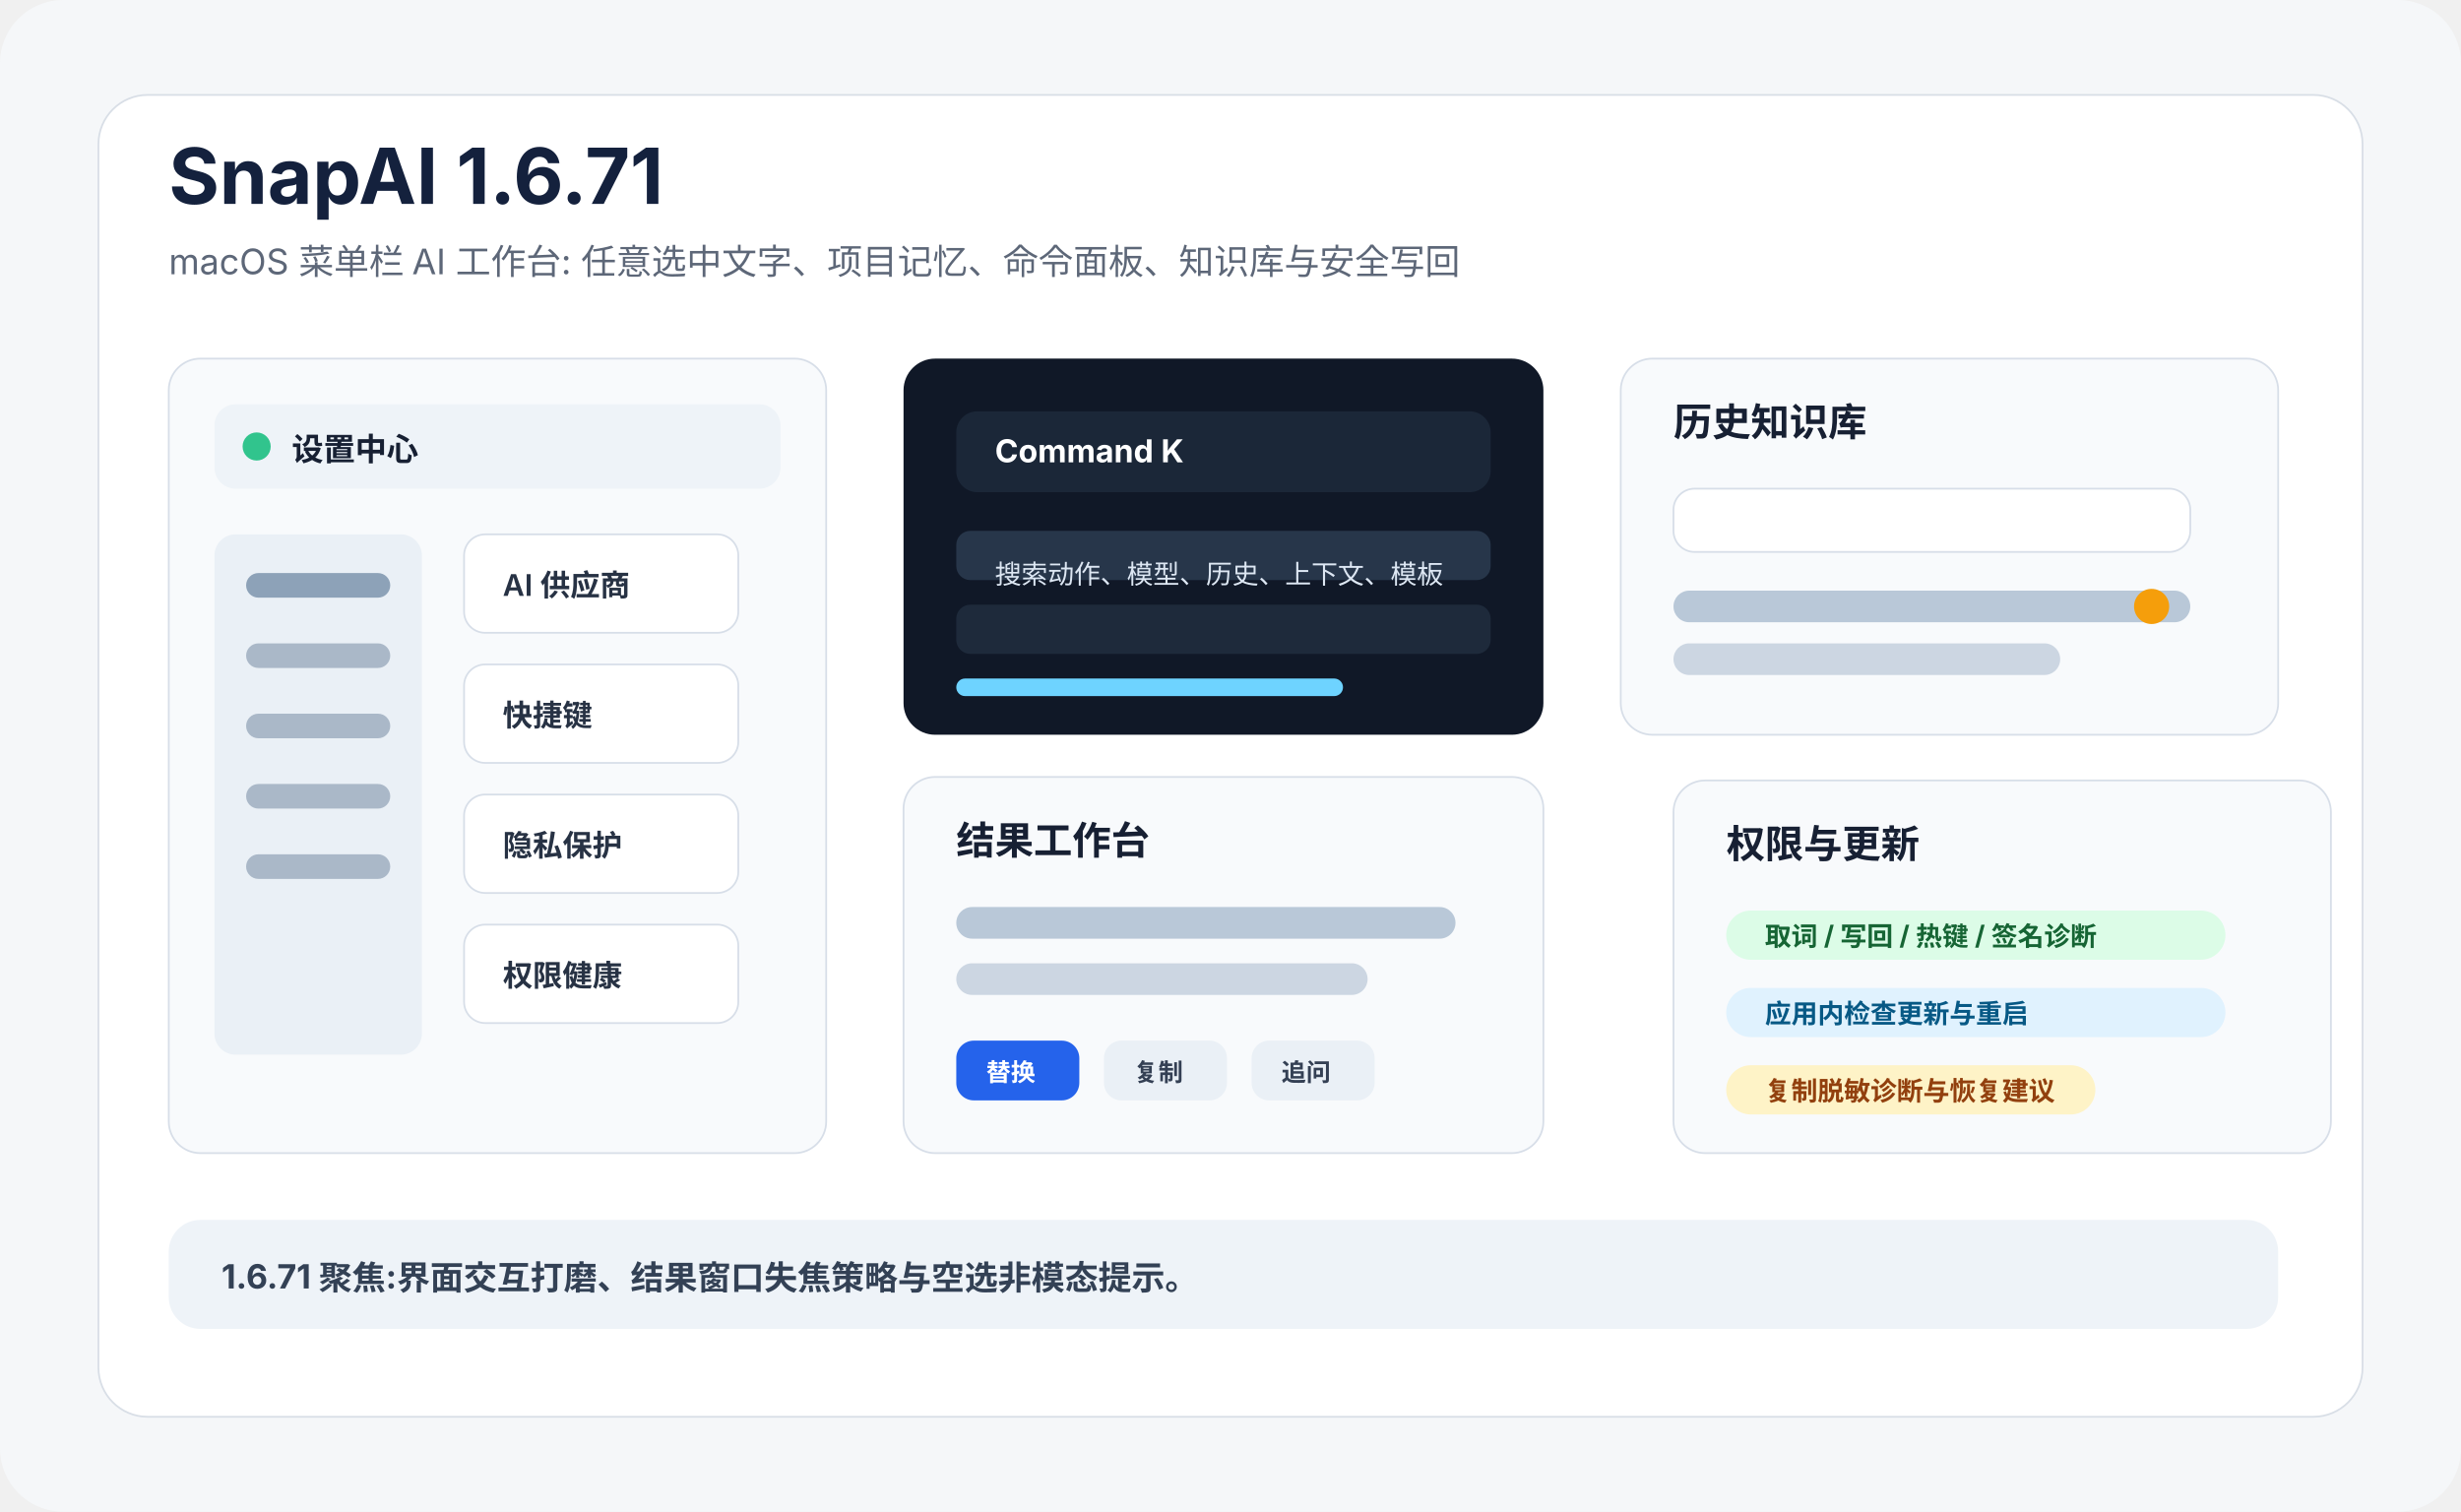
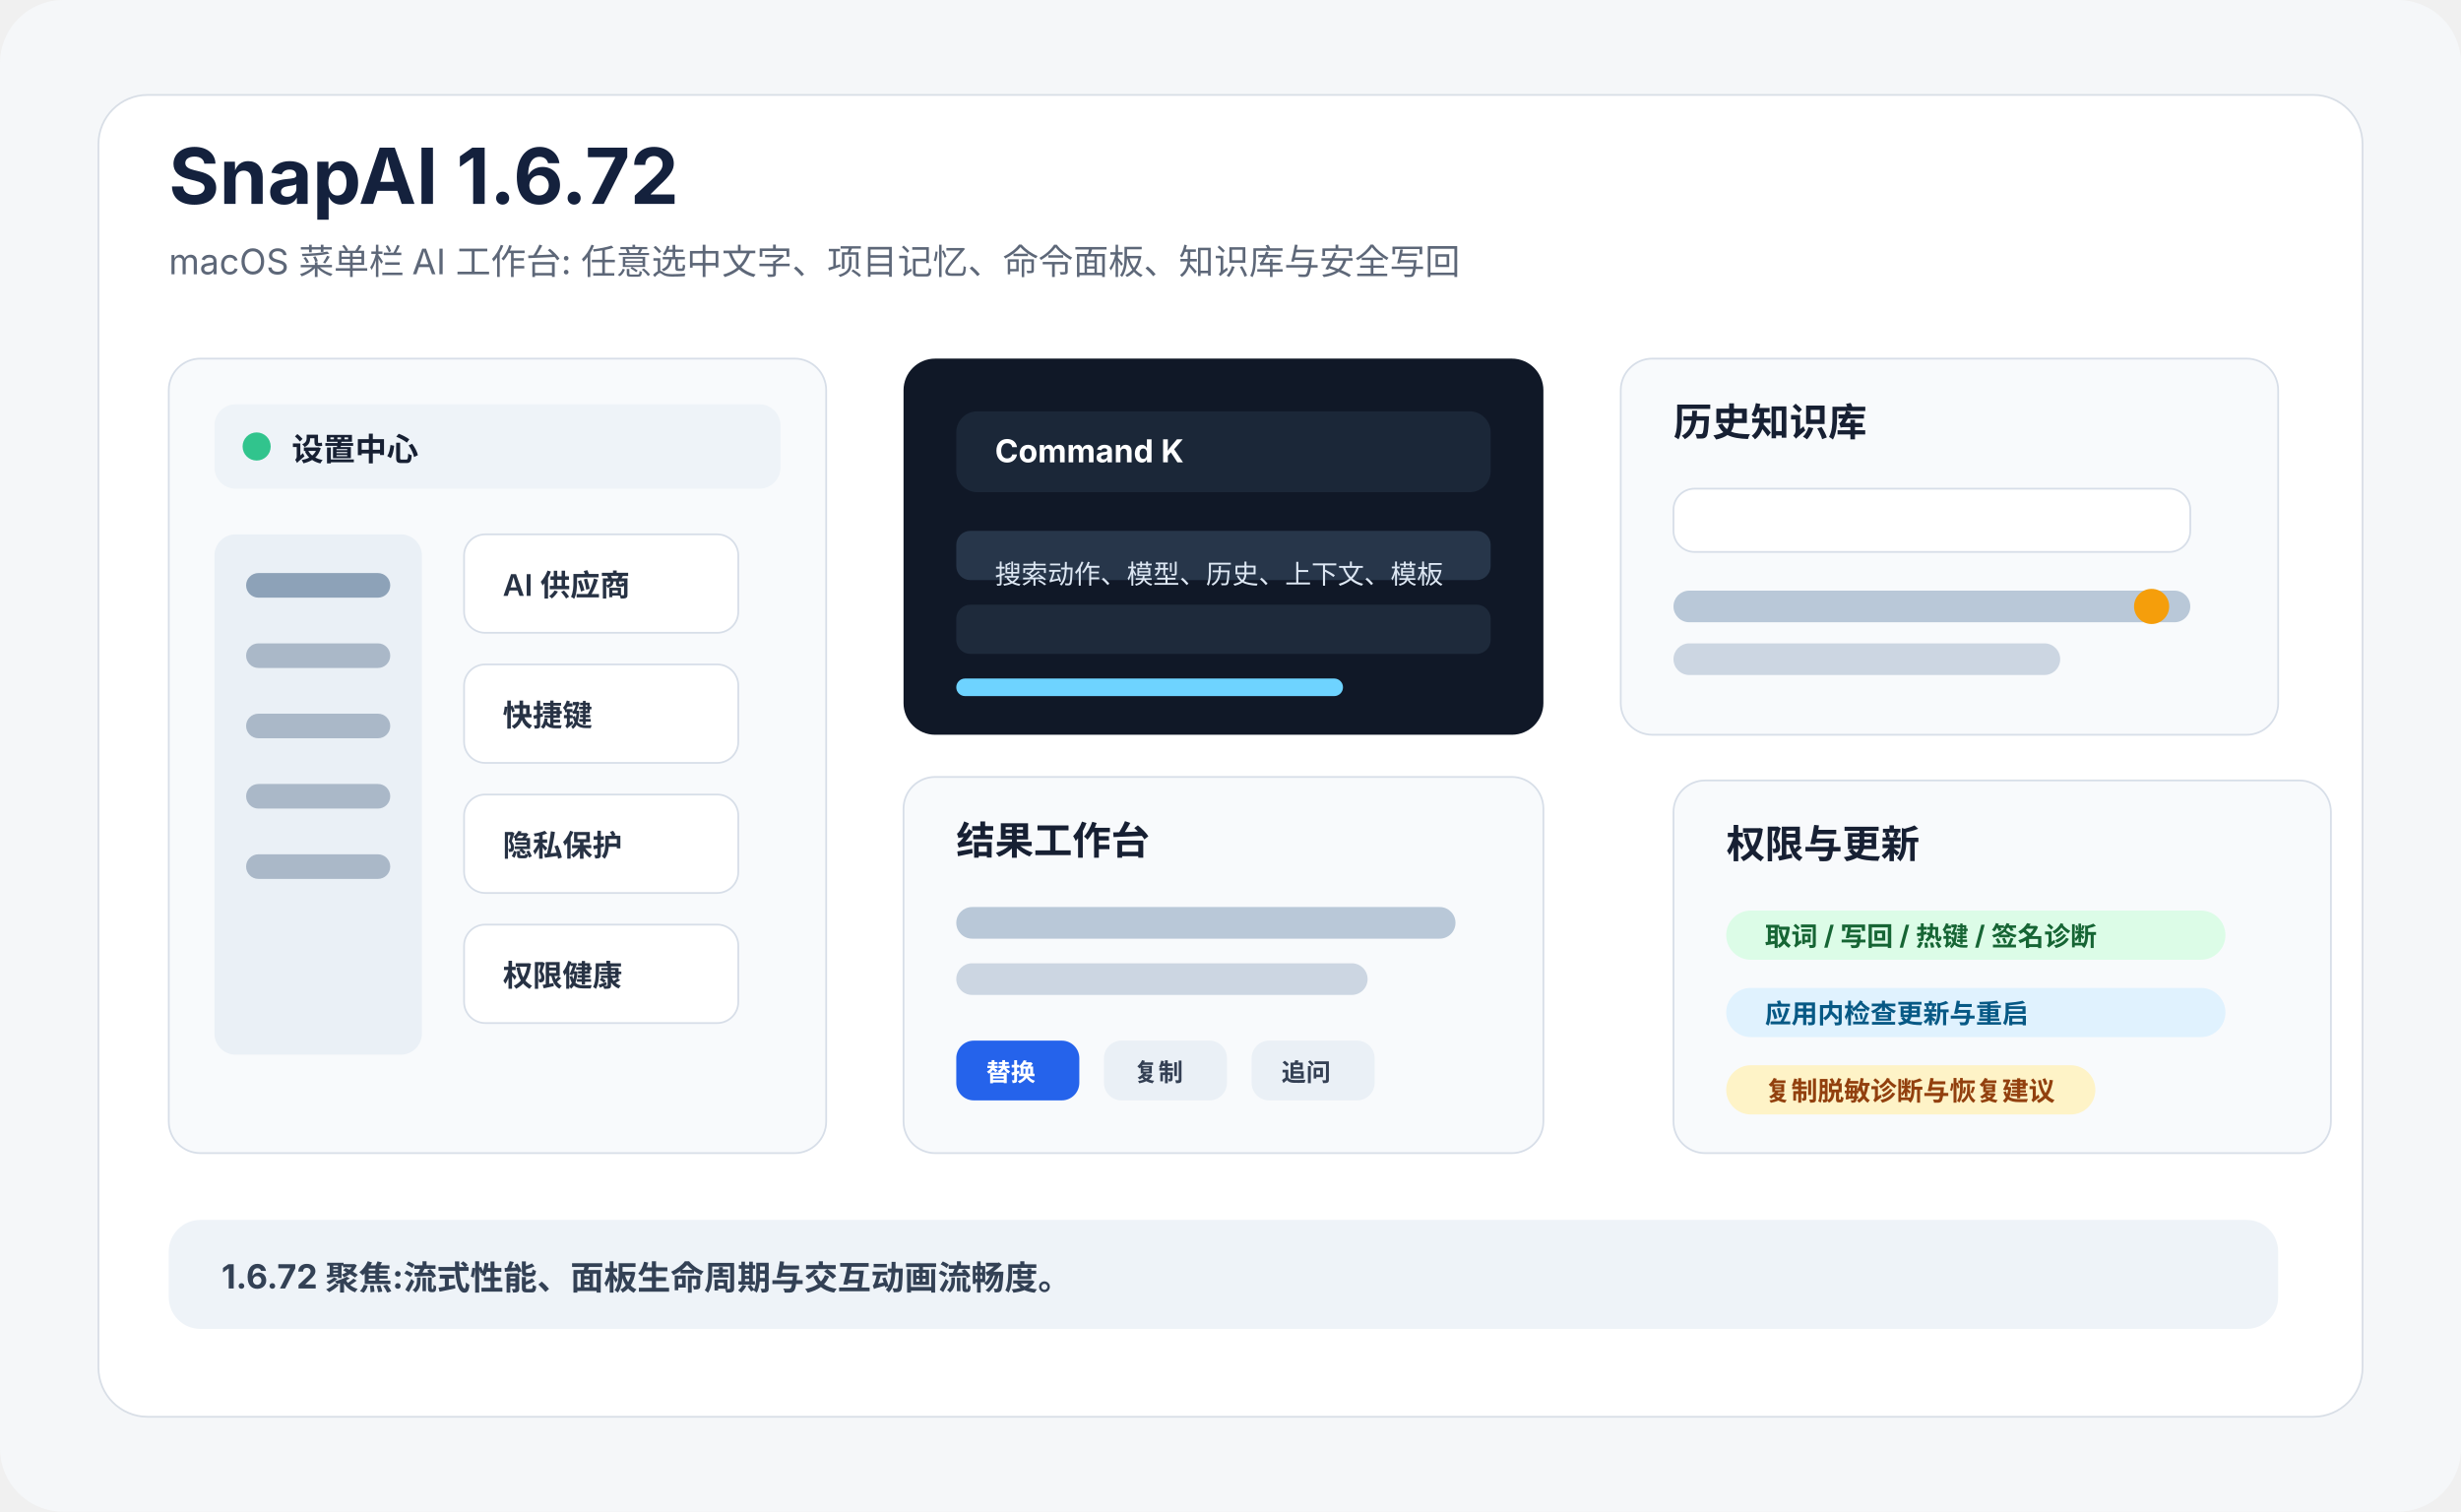
<svg xmlns="http://www.w3.org/2000/svg" width="1400" height="860" viewBox="0 0 1400 860" fill="none">
  <rect width="1400" height="860" rx="36" fill="#F5F7F9" />
  <rect x="56" y="54" width="1288" height="752" rx="28" fill="#FFFFFF" stroke="#D8DEE6" />
-   <text x="96" y="116" fill="#14213D" font-family="-apple-system,BlinkMacSystemFont,Segoe UI,sans-serif" font-size="44" font-weight="700">SnapAI 1.6.71</text>
+   <text x="96" y="116" fill="#14213D" font-family="-apple-system,BlinkMacSystemFont,Segoe UI,sans-serif" font-size="44" font-weight="700">SnapAI 1.6.72</text>
  <text x="96" y="156" fill="#5D6778" font-family="-apple-system,BlinkMacSystemFont,Segoe UI,sans-serif" font-size="20">macOS 菜单栏 AI 工作台: 任意选中文字、项目记忆、命令面板、知识库与安全写回</text>
  <rect x="96" y="204" width="374" height="452" rx="18" fill="#F8FAFC" stroke="#D7DEE8" />
  <rect x="122" y="230" width="322" height="48" rx="12" fill="#EEF3F8" />
  <circle cx="146" cy="254" r="8" fill="#31C48D" />
  <text x="166" y="262" fill="#172033" font-family="-apple-system,BlinkMacSystemFont,Segoe UI,sans-serif" font-size="18" font-weight="650">设置中心</text>
  <rect x="122" y="304" width="118" height="296" rx="12" fill="#EAF0F6" />
  <rect x="140" y="326" width="82" height="14" rx="7" fill="#8DA2B8" />
  <rect x="140" y="366" width="82" height="14" rx="7" fill="#AAB8C8" />
  <rect x="140" y="406" width="82" height="14" rx="7" fill="#AAB8C8" />
  <rect x="140" y="446" width="82" height="14" rx="7" fill="#AAB8C8" />
  <rect x="140" y="486" width="82" height="14" rx="7" fill="#AAB8C8" />
  <rect x="264" y="304" width="156" height="56" rx="12" fill="#FFFFFF" stroke="#D7DEE8" />
  <text x="286" y="339" fill="#273244" font-family="-apple-system,BlinkMacSystemFont,Segoe UI,sans-serif" font-size="17" font-weight="600">AI 供应商</text>
  <rect x="264" y="378" width="156" height="56" rx="12" fill="#FFFFFF" stroke="#D7DEE8" />
  <text x="286" y="413" fill="#273244" font-family="-apple-system,BlinkMacSystemFont,Segoe UI,sans-serif" font-size="17" font-weight="600">快捷键</text>
  <rect x="264" y="452" width="156" height="56" rx="12" fill="#FFFFFF" stroke="#D7DEE8" />
  <text x="286" y="487" fill="#273244" font-family="-apple-system,BlinkMacSystemFont,Segoe UI,sans-serif" font-size="17" font-weight="600">隐私保护</text>
  <rect x="264" y="526" width="156" height="56" rx="12" fill="#FFFFFF" stroke="#D7DEE8" />
  <text x="286" y="561" fill="#273244" font-family="-apple-system,BlinkMacSystemFont,Segoe UI,sans-serif" font-size="17" font-weight="600">权限健康</text>
  <rect x="514" y="204" width="364" height="214" rx="18" fill="#101827" />
  <rect x="544" y="234" width="304" height="46" rx="12" fill="#1B2738" />
  <text x="566" y="263" fill="#FFFFFF" font-family="-apple-system,BlinkMacSystemFont,Segoe UI,sans-serif" font-size="18" font-weight="650">Command K</text>
  <rect x="544" y="302" width="304" height="28" rx="8" fill="#27364A" />
  <rect x="544" y="344" width="304" height="28" rx="8" fill="#1E2A3B" />
  <rect x="544" y="386" width="220" height="10" rx="5" fill="#6ED3FF" />
  <text x="566" y="332" fill="#DDE7F3" font-family="-apple-system,BlinkMacSystemFont,Segoe UI,sans-serif" font-size="15">搜索动作、模型、历史、上下文、模板</text>
  <rect x="514" y="442" width="364" height="214" rx="18" fill="#F8FAFC" stroke="#D7DEE8" />
  <text x="544" y="486" fill="#172033" font-family="-apple-system,BlinkMacSystemFont,Segoe UI,sans-serif" font-size="22" font-weight="700">结果工作台</text>
  <rect x="544" y="516" width="284" height="18" rx="9" fill="#B9C8D8" />
  <rect x="544" y="548" width="234" height="18" rx="9" fill="#CCD6E2" />
  <rect x="544" y="592" width="70" height="34" rx="10" fill="#2563EB" />
  <rect x="628" y="592" width="70" height="34" rx="10" fill="#EAF0F6" />
  <rect x="712" y="592" width="70" height="34" rx="10" fill="#EAF0F6" />
  <text x="561" y="615" fill="#FFFFFF" font-family="-apple-system,BlinkMacSystemFont,Segoe UI,sans-serif" font-size="14" font-weight="700">替换</text>
  <text x="645" y="615" fill="#344054" font-family="-apple-system,BlinkMacSystemFont,Segoe UI,sans-serif" font-size="14" font-weight="700">复制</text>
  <text x="729" y="615" fill="#344054" font-family="-apple-system,BlinkMacSystemFont,Segoe UI,sans-serif" font-size="14" font-weight="700">追问</text>
  <rect x="922" y="204" width="374" height="214" rx="18" fill="#F8FAFC" stroke="#D7DEE8" />
  <text x="952" y="248" fill="#172033" font-family="-apple-system,BlinkMacSystemFont,Segoe UI,sans-serif" font-size="22" font-weight="700">历史知识库</text>
  <rect x="952" y="278" width="294" height="36" rx="12" fill="#FFFFFF" stroke="#D7DEE8" />
  <rect x="952" y="336" width="294" height="18" rx="9" fill="#B9C8D8" />
  <rect x="952" y="366" width="220" height="18" rx="9" fill="#CCD6E2" />
  <circle cx="1224" cy="345" r="10" fill="#F59E0B" />
  <rect x="952" y="444" width="374" height="212" rx="18" fill="#F8FAFC" stroke="#D7DEE8" />
  <text x="982" y="488" fill="#172033" font-family="-apple-system,BlinkMacSystemFont,Segoe UI,sans-serif" font-size="22" font-weight="700">权限与更新</text>
  <rect x="982" y="518" width="284" height="28" rx="14" fill="#DCFCE7" />
  <rect x="982" y="562" width="284" height="28" rx="14" fill="#E0F2FE" />
  <rect x="982" y="606" width="210" height="28" rx="14" fill="#FEF3C7" />
  <text x="1004" y="538" fill="#166534" font-family="-apple-system,BlinkMacSystemFont,Segoe UI,sans-serif" font-size="15" font-weight="650">取词 / 写回 / 热键 / 签名诊断</text>
  <text x="1004" y="582" fill="#075985" font-family="-apple-system,BlinkMacSystemFont,Segoe UI,sans-serif" font-size="15" font-weight="650">应用内检查更新与重启</text>
  <text x="1004" y="626" fill="#92400E" font-family="-apple-system,BlinkMacSystemFont,Segoe UI,sans-serif" font-size="15" font-weight="650">复制脱敏诊断与恢复建议</text>
  <rect x="96" y="694" width="1200" height="62" rx="18" fill="#EEF3F8" />
-   <text x="126" y="733" fill="#334155" font-family="-apple-system,BlinkMacSystemFont,Segoe UI,sans-serif" font-size="19" font-weight="650">1.6.71 聚焦:界面交互打磨、结果窗口失焦策略与空选非模态提示。</text>
+   <text x="126" y="733" fill="#334155" font-family="-apple-system,BlinkMacSystemFont,Segoe UI,sans-serif" font-size="19" font-weight="650">1.6.72 聚焦:流式性能、面板生命周期与交互动画流畅度。</text>
</svg>
